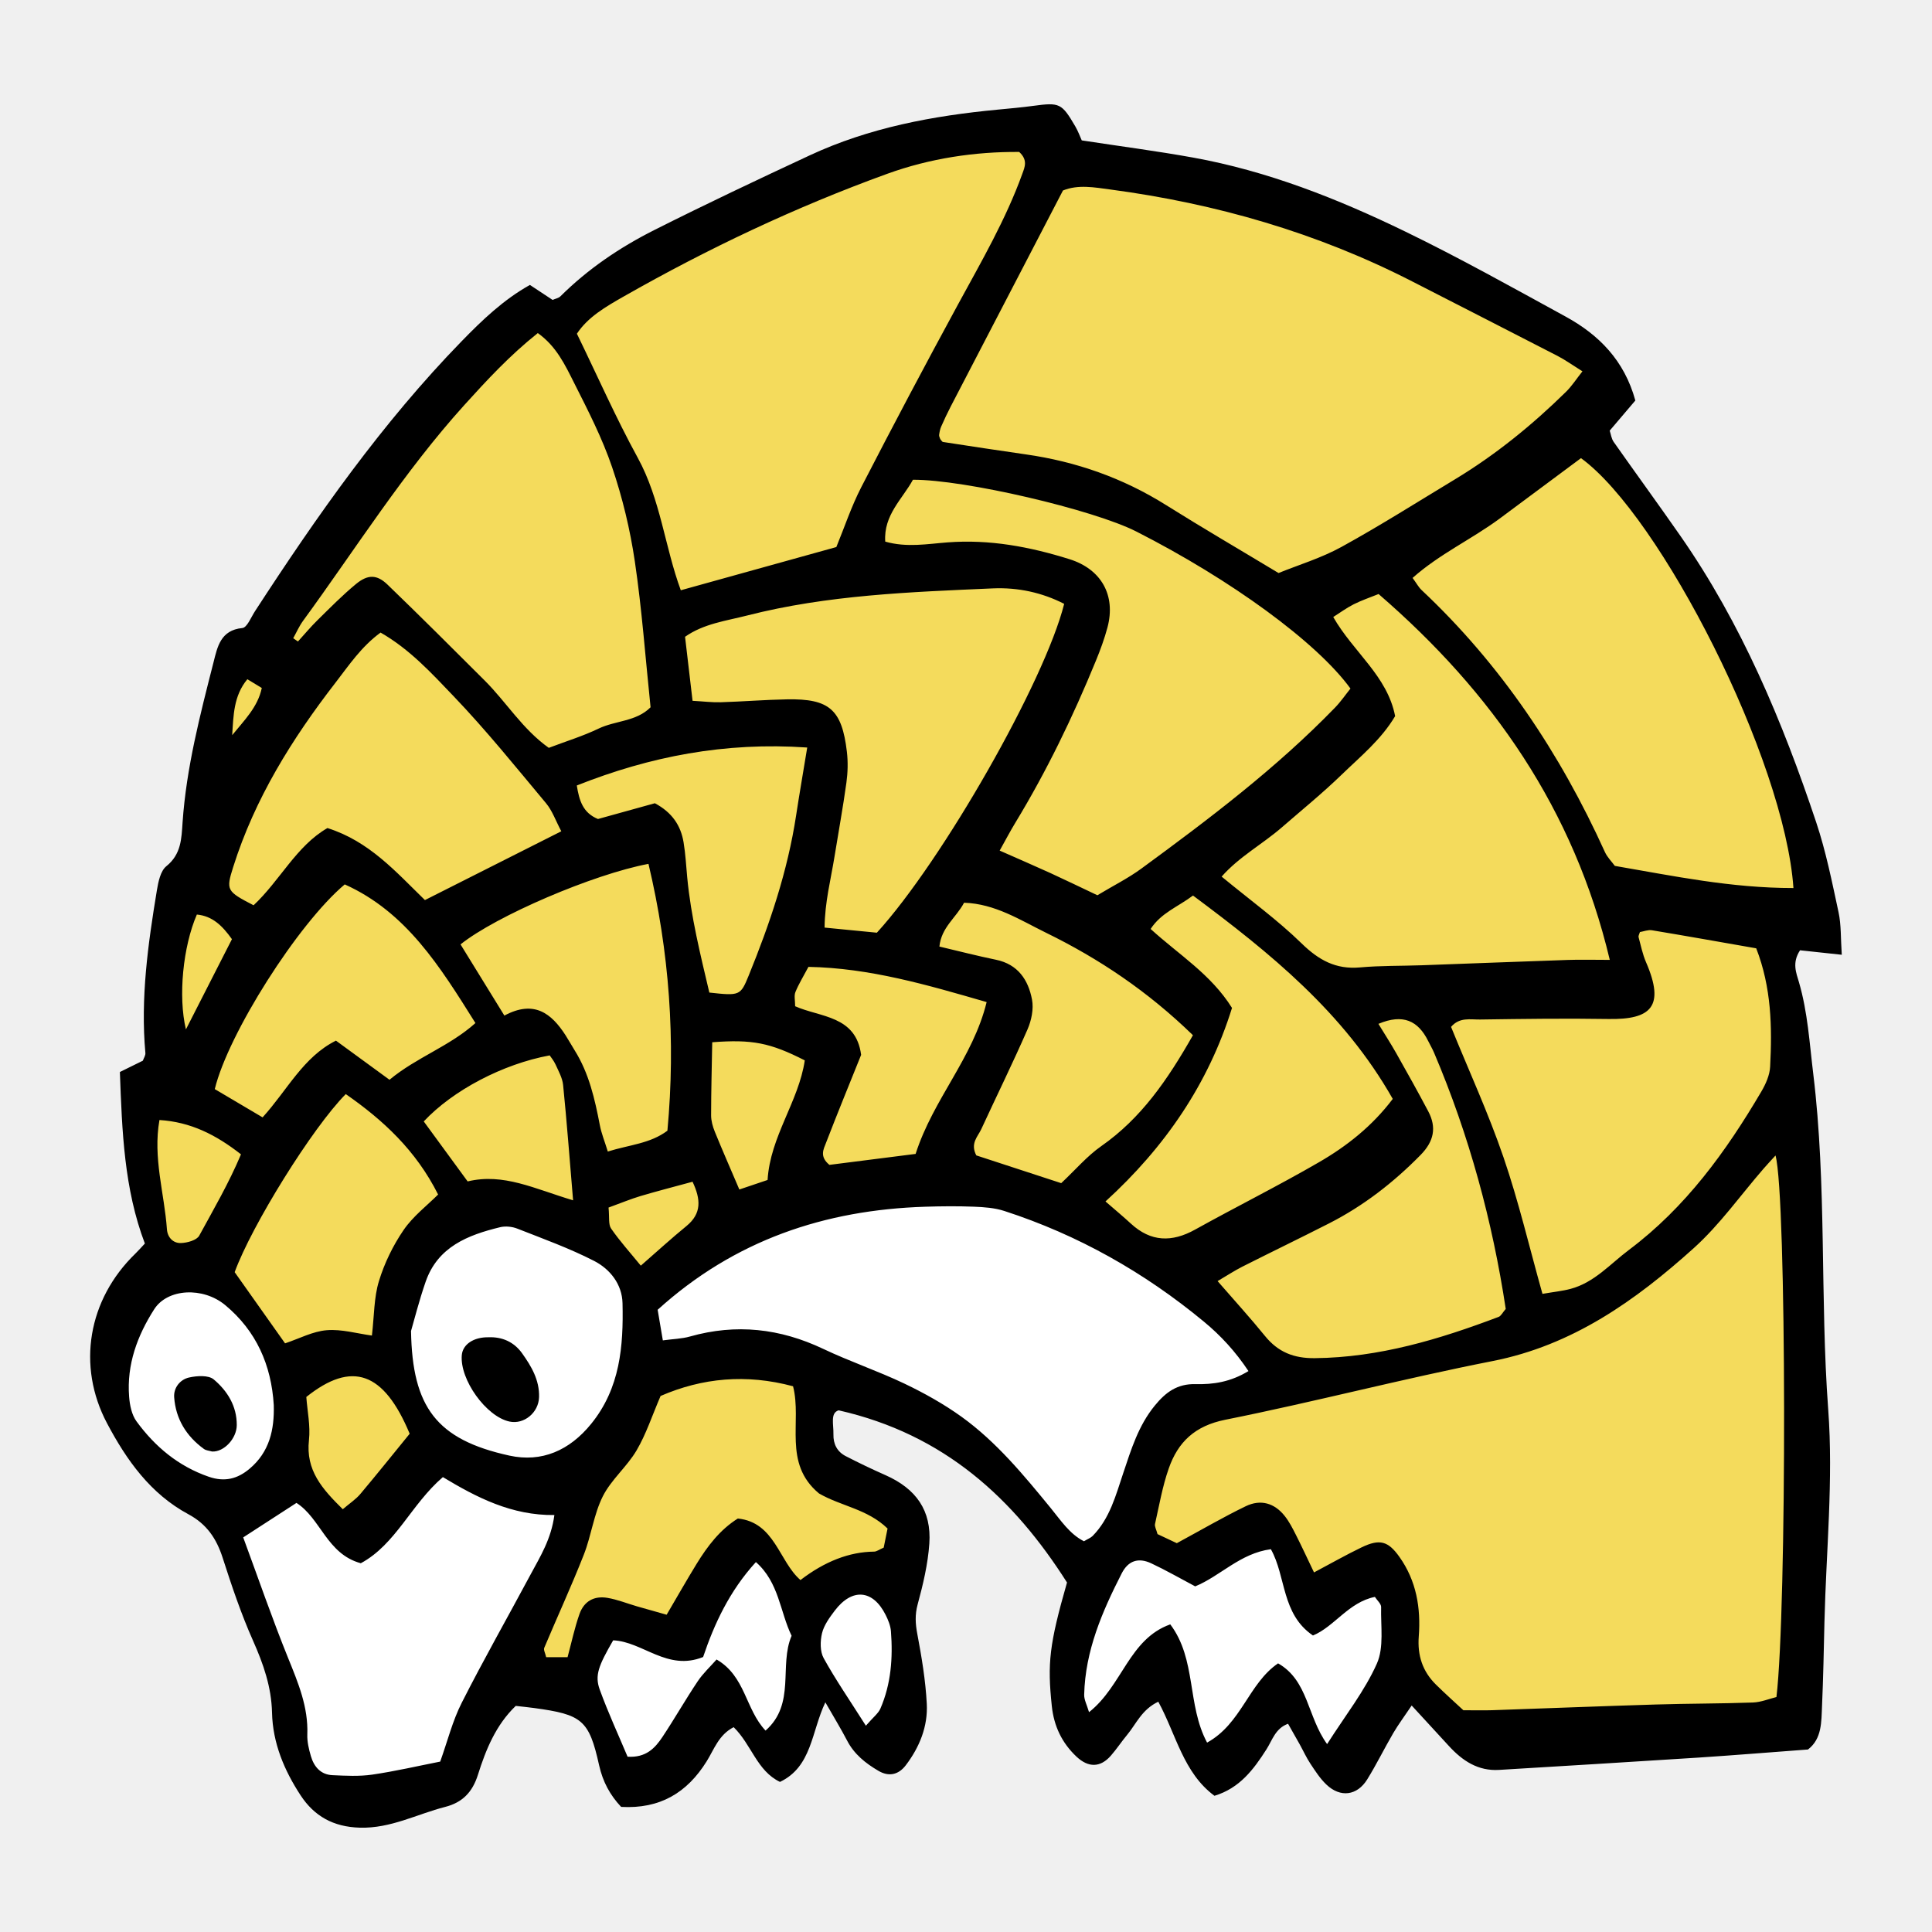
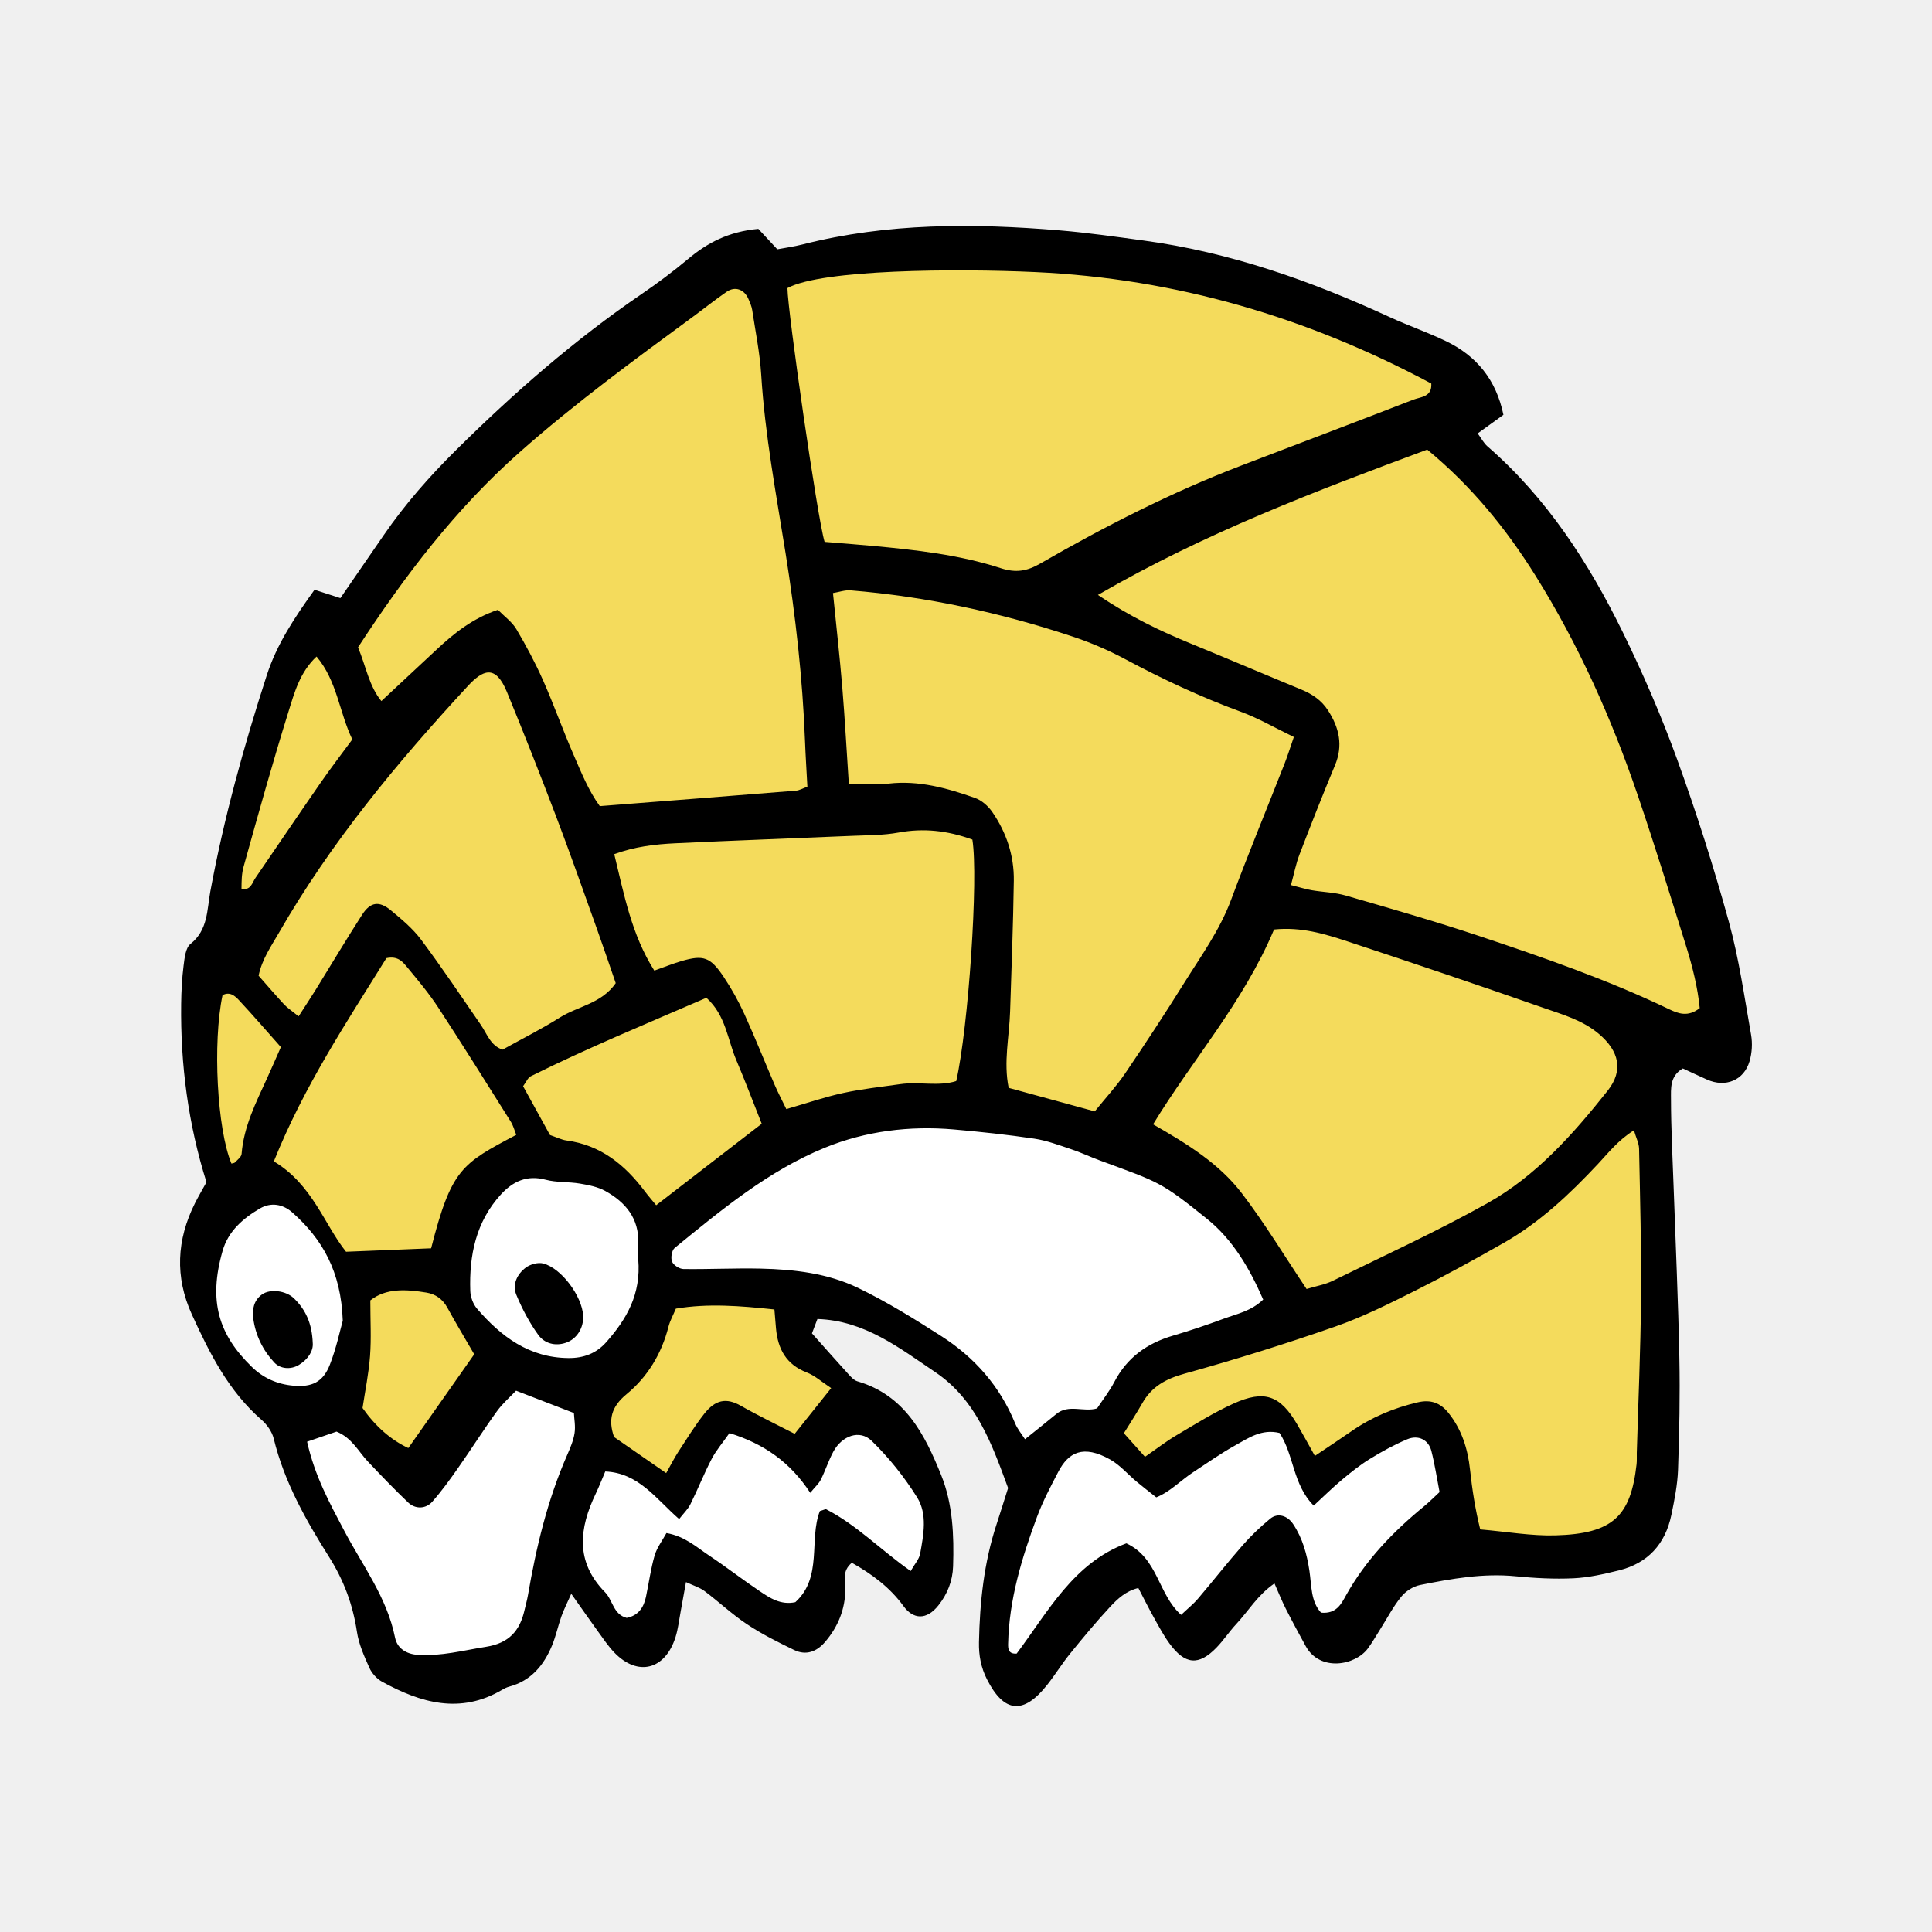
- <svg xmlns="http://www.w3.org/2000/svg" id="Layer_1" data-name="Layer 1" viewBox="0 0 600 600">
-   <polygon points="193.37 554.38 207.5 552.5 225.5 525.5 240.48 545.58 251.35 515.58 270.98 541.64 284.5 530.5 278.5 490.5 261.01 490.5 249.94 500.33 233.88 478.67 212.75 508.24 185.58 501.44 180.7 519.66 163.5 515.35 179.5 472.5 204.23 423.95 240.36 421.78 294.53 445.01 336.69 486.75 331.11 525.39 339.5 542.5 358.67 515.58 376.35 551.5 398.5 524.5 414.09 551.5 437 518 430.5 487.5 409.5 497.5 392.65 471.46 370.48 485.11 349.17 474.97 363.5 438.5 396.71 428.26 370.48 398.23 325.31 372.76 270.5 365.5 228.11 380.92 198.28 401.35 185.58 382.89 150.21 372.76 127.23 390.44 120.62 417.19 116.5 421.5 89.5 423.5 72.87 399.63 48.88 393.06 34.5 421.5 37.5 445.5 65.37 468.7 79.5 463.5 89.22 443.57 90.43 430.39 104.46 425.16 123.84 427.37 134.83 448.05 109.58 478.67 91.94 458.73 70.5 475.5 90.5 530.5 91.04 545.58 107.17 562.83 143.01 551.5 157.5 520.5 182.5 526.5 193.37 554.38" style="fill: #fff; stroke-width: 0px;" />
-   <polygon points="91.07 452.66 87.61 426.65 72.87 399.63 48.88 390.71 43 336 48.88 325.41 54.07 274.64 64.3 242.52 72.87 200.87 81.3 199.09 160.51 97.02 172 99 250.69 54.78 321 39 330.49 50.51 408 65 496 110 497.83 125.29 495 138 524.25 177.95 559 250 564 286 550 288.85 558.89 367.44 558.57 535.94 456.36 541.64 437 518 430.5 487.5 409.5 497.5 395.5 472.5 370.48 485.11 348.5 477.5 363.37 441.63 396.71 428.26 374.5 400.5 319.34 369.4 265.89 369.4 218.5 388.5 198.28 401.35 202.95 426.65 240.36 421.78 254.87 428.46 254.87 456.12 281.47 468.7 278.5 486.5 246.8 499.18 233.88 478.67 212.75 508.24 185.58 501.44 179.13 523.13 157.5 517.5 179.13 468.7 197 427 195 396 161 374 131 389 124 422 134.83 448.05 109.58 478.67 91.07 452.66" style="fill: #f4db5c; stroke-width: 0px;" />
+ <svg xmlns="http://www.w3.org/2000/svg" data-name="Layer 1" viewBox="0 0 600 600">
+   <polygon points="90.54 446.94 112.59 493.51 122.69 519.11 144 522 168 508 174.11 476.81 190.77 507.81 201 510 208.5 483.5 246.66 505.93 255 497 258.68 479.07 286.91 495.77 292 471 275 439 258.68 425.22 246.66 416.14 255.43 404.87 296.09 424.88 318 455 307.76 502.45 313.08 522 349.03 486.73 356 489 368 509 396.23 479.07 412 511 452.32 466.03 447.08 441.55 429.35 444.65 407.5 461.5 396.5 439.5 358.1 457.49 342.77 446.94 355.5 423.5 402.5 407.5 375.43 365.85 317.17 346.68 261.5 346.5 221.17 365.85 204.12 388.73 191.22 364 162.44 359.86 139.5 378.5 143.62 405.45 156.04 424.88 128 459 105 437 111.18 408.05 100.7 381.32 82.35 365.85 60.89 385.84 65.69 412.91 90.54 446.94" style="fill: #fff; stroke-width: 0px;" />
+   <polygon points="155.76 421.76 128 459 105 437 110.02 412.91 109 396 95.36 375.48 82.35 365.85 69 369 60.89 334.98 67.15 293.04 77.33 245.32 100 190 109.41 190 168 125 234 79 238 86 279 77 371 83 458 119 451 134 497 193 524 272 535 323 515 328 515.76 459 505 482 453.5 483.5 447.08 441.55 432.5 442.5 407.5 461.5 396.5 439.5 358.1 457.49 342.5 442.5 355.5 423.5 402.5 407.5 375.43 365.85 326.5 347.5 261.5 346.5 215.9 374.31 203.5 385.5 206.02 398.66 248.65 400.72 246.66 416.14 264.18 431.86 250.5 452.5 228.5 439.5 220.7 444.65 208.5 465.84 185.97 449.72 182.11 425.22 200 412 200 374 172 361 147 370 139 397 155.76 421.76" style="fill: #f4db5c; stroke-width: 0px;" />
  <g>
-     <path d="m164.57,88.49c2.64,1.74,4.84,3.2,7.04,4.65.83-.37,1.86-.54,2.46-1.14,8.54-8.49,18.43-15.17,29.09-20.54,15.95-8.03,32.1-15.67,48.3-23.21,18.51-8.62,38.29-12.3,58.47-14.21,3.65-.35,7.3-.67,10.92-1.16,8.23-1.11,8.86-.87,13.1,6.38.88,1.51,1.48,3.2,2,4.34,11.95,1.83,23.29,3.3,34.54,5.33,23.18,4.18,44.92,12.79,65.96,23,16.88,8.19,33.28,17.37,49.75,26.38,10.35,5.66,18.26,13.62,21.67,26.07-2.52,2.96-5.13,6.03-7.96,9.36.36,1.07.52,2.47,1.22,3.48,6.84,9.73,13.86,19.34,20.66,29.1,19.05,27.31,31.76,57.68,42.24,89.03,3.04,9.09,4.93,18.58,6.95,27.97.84,3.9.65,8.03,1,13.19-5.05-.54-9.2-.99-12.96-1.39-2.55,3.88-1.2,6.97-.33,9.94,2.72,9.3,3.26,18.86,4.43,28.41,4.23,34.66,2.08,69.55,4.65,104.29,1.62,21.81-.64,43.92-1.17,65.89-.21,8.7-.36,17.4-.75,26.09-.22,4.98,0,10.23-4.36,13.58-11.6.86-22.9,1.79-34.21,2.53-20.57,1.33-41.15,2.56-61.73,3.81-6.52.4-11.36-2.83-15.54-7.38-3.66-3.98-7.32-7.96-11.6-12.62-2.31,3.44-4.16,5.91-5.72,8.57-2.77,4.74-5.19,9.7-8.08,14.37-3.14,5.08-8.35,5.74-12.67,1.63-1.96-1.86-3.48-4.22-4.98-6.49-1.26-1.9-2.21-4.01-3.32-6.01-1.11-1.99-2.24-3.97-3.62-6.4-3.95,1.42-4.9,5.12-6.72,7.96-3.99,6.25-8.32,12.05-16.14,14.41-9.67-7.15-11.88-19-17.44-29.22-5.14,2.44-6.85,6.89-9.65,10.26-1.76,2.11-3.27,4.43-5.08,6.5-3.25,3.71-6.96,3.8-10.7.28-4.49-4.24-6.98-9.43-7.64-15.66-1.4-13.33-.8-19.14,4.72-38.4-16.51-26-38.08-46.04-70.92-53.47-2.67.8-1.54,4.37-1.62,7.44-.08,3.02,1.15,5.41,3.81,6.78,4.05,2.09,8.16,4.06,12.33,5.9,9.56,4.23,14.36,11,13.64,21.3-.44,6.34-1.95,12.67-3.62,18.83-.88,3.24-.71,6.02-.11,9.21,1.35,7.16,2.56,14.4,2.94,21.66.37,7.03-2.24,13.48-6.53,19.12-2.28,2.99-5.29,3.6-8.48,1.72-3.99-2.34-7.53-5.14-9.74-9.41-1.87-3.6-4-7.07-6.75-11.87-4.38,9.23-4.15,19.96-14.09,24.72-7.17-3.45-8.81-11.54-14.38-17-4.63,2.35-6.1,6.93-8.38,10.59-6.1,9.8-14.52,14.84-26.57,14.17-3.42-3.64-5.68-7.75-6.84-12.93-3.14-14.12-5.3-15.75-20.2-17.78-1.78-.24-3.58-.42-5.69-.66-6.2,5.95-9.3,13.63-11.75,21.41-1.73,5.48-4.89,8.61-10.16,9.96-8.8,2.25-16.91,6.72-26.51,6.45-8.23-.23-14.16-3.57-18.4-10.05-5.08-7.75-8.65-16.22-8.87-25.66-.18-7.97-2.68-15.12-5.89-22.34-3.71-8.34-6.64-17.06-9.44-25.76-1.92-5.96-4.91-10.44-10.63-13.52-11.76-6.32-19.2-16.77-25.29-28.28-9.41-17.79-5.93-38.4,8.83-52.69.96-.93,1.84-1.95,2.93-3.11-6.46-17.02-7.08-34.82-7.76-53.27,2.44-1.2,4.79-2.36,7.13-3.51.28-.8.86-1.63.79-2.4-1.54-17.03.81-33.8,3.57-50.51.44-2.64,1.12-6.02,2.94-7.49,4.64-3.73,4.7-8.59,5.04-13.62,1.17-16.99,5.45-33.39,9.63-49.79,1.19-4.68,2.16-9.91,8.93-10.56,1.47-.14,2.71-3.36,3.94-5.24,19.25-29.61,39.48-58.47,64.21-83.87,6.36-6.53,12.94-12.85,21.14-17.43Zm386.82,270.37c-1.5,1.65-2.62,2.83-3.69,4.07-7.18,8.27-13.59,17.39-21.67,24.67-18.12,16.31-37.65,30.22-62.59,35.11-27.77,5.45-55.19,12.66-82.94,18.21-9.43,1.89-14.67,6.92-17.54,15.14-1.95,5.56-2.96,11.46-4.26,17.23-.17.77.4,1.7.78,3.14,2.03.95,4.41,2.07,5.99,2.82,7.7-4.17,14.41-8.09,21.39-11.47,4.67-2.26,8.93-.99,12.11,3.01,1.41,1.77,2.46,3.84,3.49,5.88,1.84,3.63,3.54,7.32,5.62,11.66,5.21-2.76,9.93-5.45,14.81-7.8,5.64-2.71,8.24-1.9,11.7,2.96,5.3,7.45,6.69,15.89,6.02,24.73-.45,5.88,1.17,10.83,5.32,14.93,2.9,2.86,5.94,5.57,8.53,7.98,3.49,0,6.23.08,8.96-.01,16.92-.58,33.83-1.26,50.76-1.77,10.06-.31,20.13-.26,30.19-.62,2.55-.09,5.06-1.15,7.32-1.7,3.24-27.05,3.18-155.61-.28-168.15Zm-259.36-222.47c.28.3.52.82.84.87,8.58,1.32,17.15,2.63,25.74,3.86,15.6,2.23,30.11,7.32,43.51,15.73,11.22,7.04,22.67,13.71,34.94,21.11,6.2-2.52,13.25-4.64,19.55-8.11,12-6.6,23.58-13.95,35.31-21.03,12.59-7.61,23.93-16.84,34.4-27.12,1.82-1.78,3.22-3.99,5.12-6.38-3.12-1.95-5.34-3.55-7.74-4.79-14.99-7.74-30.02-15.38-45.03-23.08-29.58-15.18-61.05-24.24-93.91-28.61-4.84-.64-9.94-1.61-14.65.32-11.71,22.54-23.3,44.82-34.87,67.11-1.05,2.03-2.02,4.1-2.94,6.19-.36.82-.53,1.74-.65,2.63-.05.41.24.87.37,1.31Zm-32.3,33.51c2.48-6.03,4.64-12.56,7.74-18.59,9.83-19.08,19.87-38.05,30.13-56.91,7.2-13.23,14.78-26.25,19.91-40.48.75-2.07,1.74-4.22-.99-6.73-13.7-.11-27.7,1.97-41.02,6.8-28.39,10.29-55.64,23.19-81.88,38.13-5.46,3.11-11.06,6.34-14.46,11.52,6.4,13.15,12.11,26.13,18.89,38.51,7.1,12.96,8.42,27.73,13.38,41.16,15.98-4.44,31.28-8.69,48.31-13.42Zm-53.89,246.37c3.19-.44,5.91-.49,8.45-1.21,14.32-4.05,27.98-2.51,41.38,3.85,8.25,3.92,16.96,6.85,25.2,10.78,6.15,2.94,12.2,6.32,17.73,10.29,10.86,7.82,19.33,18.13,27.75,28.41,3.14,3.84,5.86,8.03,10.28,10.26,1.21-.73,2.11-1.05,2.71-1.66,5.34-5.43,7.17-12.59,9.49-19.5,2.47-7.35,4.7-14.75,9.81-20.98,3.41-4.17,6.98-6.8,12.68-6.66,5.4.14,10.81-.64,16.4-4.05-4.06-6.1-8.6-11.02-13.85-15.36-18.51-15.31-39.09-26.94-61.96-34.36-2.99-.97-6.29-1.21-9.46-1.33-5.03-.2-10.08-.15-15.12.01-31.19.99-59.19,10.36-83.09,32,.48,2.81.99,5.84,1.61,9.5Zm351.13-140.48c-2.73-39.91-41.24-115.52-65.98-133.51-8.42,6.26-16.82,12.53-25.24,18.76-8.7,6.43-18.72,11.02-27.06,18.44,1.25,1.7,1.87,2.89,2.79,3.76,24.67,23.16,43.04,50.71,56.95,81.39.72,1.59,2.06,2.89,3.07,4.28,18.23,3.13,36.05,6.89,55.48,6.88Zm-282.06-107.59c6.69,1.92,13.12.71,19.4.24,13.06-.99,25.51,1.36,37.83,5.22,9.86,3.09,14.45,11.19,11.8,21.18-.94,3.52-2.21,6.98-3.6,10.36-7.12,17.38-15.27,34.26-25.03,50.33-1.58,2.6-2.99,5.3-4.85,8.63,5.77,2.55,10.78,4.71,15.74,6.97,4.93,2.26,9.8,4.63,14.6,6.9,5.06-3.04,9.59-5.3,13.63-8.26,21.07-15.43,41.9-31.18,60.15-49.99,1.82-1.87,3.3-4.06,4.82-5.94-10.43-14.37-37.08-33.8-66.48-48.76-13.4-6.82-53.48-16.18-69.4-16.09-3.23,5.96-9.16,10.94-8.6,19.2Zm225.02,129.89c-11.15-46.86-36.51-83.12-71.8-113.61-2.77,1.12-5.34,1.98-7.73,3.19-2.23,1.13-4.27,2.63-6.35,3.95,6.29,10.98,16.79,18.26,19.22,30.78-4.33,7.31-10.79,12.55-16.67,18.24-5.91,5.72-12.32,10.93-18.54,16.33-6.03,5.23-13.26,9.11-18.67,15.27,8.84,7.29,17.37,13.46,24.82,20.73,5.32,5.19,10.63,8.15,18.15,7.47,6.37-.58,12.8-.44,19.21-.67,15.08-.54,30.15-1.14,45.23-1.65,4.06-.14,8.14-.02,13.14-.02ZM91.07,198.21c.49.34.97.67,1.46,1.01,2.02-2.22,3.94-4.53,6.07-6.62,3.9-3.83,7.75-7.76,11.96-11.23,3.68-3.03,6.49-2.98,9.77.17,10.19,9.83,20.21,19.83,30.22,29.83,6.71,6.7,11.72,15.08,19.88,20.88,5.36-2.04,10.61-3.64,15.49-5.99,5.22-2.5,11.71-2.15,16.12-6.61-1.61-15.44-2.69-30.46-4.89-45.32-1.46-9.88-3.83-19.74-7.04-29.2-3.07-9.04-7.49-17.65-11.81-26.21-2.78-5.52-5.48-11.35-11.28-15.48-8.75,6.97-15.83,14.63-22.86,22.4-18.78,20.78-33.62,44.48-50.06,66.99-1.2,1.65-2.03,3.57-3.04,5.37Zm387.95,203.61c3.53-.61,6.19-.87,8.74-1.55,7.39-1.97,12.3-7.73,18.12-12.1,17.59-13.18,30.17-30.55,41.15-49.23,1.35-2.31,2.57-5.05,2.7-7.65.65-12.35.4-24.65-4.32-36.78-10.88-1.9-21.62-3.82-32.39-5.61-1.22-.2-2.58.37-3.73.56-.21.73-.52,1.2-.42,1.56.71,2.62,1.25,5.33,2.32,7.8,6,13.84,1.49,17.86-11.69,17.64-13.29-.22-26.59-.03-39.88.16-2.98.04-6.37-.79-8.98,2.29,5.49,13.5,11.58,26.76,16.28,40.48,4.71,13.73,8.03,27.94,12.1,42.42Zm-206.69-112.17c20.35-22.33,52.12-78.04,58.16-102.12-6.88-3.52-14.35-5.14-22.18-4.8-25.62,1.13-51.31,2.03-76.32,8.43-6.47,1.66-13.42,2.5-19.24,6.6.8,6.78,1.53,13.03,2.33,19.88,3.42.19,6.09.53,8.74.45,6.87-.21,13.73-.78,20.61-.9,13.15-.24,17.03,3.16,18.58,16.29.37,3.15.28,6.44-.15,9.58-1.06,7.7-2.47,15.36-3.71,23.04-1.14,7.06-2.99,14.04-3.07,21.97,6.06.59,11.44,1.12,16.25,1.59Zm-196.8,187.8c4.71,12.76,9,25.25,13.95,37.47,3.12,7.7,6.28,15.2,5.96,23.73-.08,2.24.47,4.56,1.11,6.74.96,3.3,3.06,5.75,6.72,5.91,4.1.18,8.27.41,12.3-.17,7.13-1.04,14.18-2.68,21.14-4.05,2.27-6.34,3.82-12.62,6.67-18.24,6.82-13.46,14.29-26.59,21.41-39.89,2.96-5.52,6.37-10.9,7.38-18.44-13.25.16-24.11-5.44-34.63-11.78-9.87,8.47-14.6,20.89-25.49,26.75-10.55-2.88-12.41-13.89-19.98-18.74-5.08,3.29-9.99,6.47-16.53,10.71Zm56.43-197.92c14.97-7.55,28.38-14.32,42.36-21.37-1.75-3.28-2.79-6.38-4.75-8.72-9.39-11.24-18.6-22.68-28.72-33.25-6.82-7.13-13.65-14.6-22.66-19.74-5.98,4.37-9.81,10.14-13.96,15.51-13.52,17.46-25.11,36.05-31.81,57.3-2.28,7.22-2.05,7.54,6.33,11.88,8.18-7.64,13.29-18.43,22.94-23.98,13.01,4.11,21.25,13.6,30.27,22.36Zm300.58,61.76c-15.26-26.92-38.11-45.35-62.04-63.17-4.75,3.55-9.92,5.39-13.16,10.38,8.76,8,18.7,14.02,25.27,24.52-7.34,23.6-20.82,43.26-39.29,60.1,3.11,2.71,5.55,4.73,7.88,6.88,6.21,5.72,12.74,5.87,19.97,1.85,12.77-7.09,25.86-13.61,38.49-20.93,8.65-5.01,16.52-11.22,22.87-19.64Zm-54.43,56.54c5.26,6.06,10.17,11.43,14.75,17.08,4.06,5,8.94,6.95,15.45,6.88,20-.2,38.68-5.85,57.11-12.82.74-.28,1.19-1.3,2.2-2.47-4.11-27.17-11.33-53.87-22.25-79.55-.53-1.26-1.24-2.44-1.84-3.66-3.12-6.29-7.8-8.54-15.45-5.32,1.96,3.22,3.87,6.16,5.59,9.21,3.36,5.95,6.69,11.91,9.88,17.94,2.67,5.05,1.76,9.35-2.38,13.57-8.41,8.56-17.73,15.8-28.41,21.24-8.95,4.56-18,8.93-26.97,13.46-2.37,1.2-4.6,2.67-7.66,4.47Zm-123.78,65.96c-11.29-9.41-5.2-22.25-8.04-33.27-14.56-3.91-28.2-2.6-41.14,3.01-2.63,6.11-4.48,11.84-7.46,16.91-2.98,5.07-7.88,9.07-10.49,14.27-2.81,5.61-3.57,12.21-5.89,18.11-3.83,9.75-8.23,19.27-12.29,28.93-.27.63.31,1.62.6,2.91h6.64c1.27-4.72,2.2-9.16,3.7-13.4,1.4-3.97,4.51-5.73,8.68-5.03,3.12.52,6.13,1.75,9.2,2.64,2.96.86,5.94,1.68,9.19,2.6,3.32-5.65,6.23-10.78,9.31-15.8,3.37-5.48,7.21-10.57,12.8-14.08,11.51,1.19,12.74,13.28,19.45,19.11q11.34-8.71,22.86-8.83c.79,0,1.58-.63,2.99-1.24.36-1.77.8-3.92,1.2-5.93-6.29-6.1-14.42-6.91-21.32-10.91Zm-97.7-148.39c9.23-4.95,14.62-.7,19,6.1.99,1.54,1.87,3.15,2.84,4.7,4.46,7.13,6.26,15.13,7.82,23.25.48,2.53,1.48,4.95,2.47,8.17,6.72-2.11,13.12-2.43,18.51-6.47,2.61-28.13.59-55.63-5.88-82.87-17.11,3.21-47.3,16.15-58.37,25.01,4.21,6.84,8.47,13.75,13.62,22.11Zm-28.98,97.99c.4,23.59,7.89,33.7,30.55,38.66,10.05,2.2,18.68-1.59,25.4-9.87,9.01-11.1,10.03-24.13,9.73-37.45-.13-5.9-3.87-10.59-8.8-13.13-7.65-3.93-15.82-6.87-23.85-10.03-1.61-.64-3.7-.85-5.37-.45-10.01,2.43-19.35,6.08-23.12,16.93-2.07,5.96-3.6,12.11-4.55,15.34Zm242.83-91.89c-14.04-13.65-29.18-23.78-45.63-31.83-8-3.92-15.81-9.01-25.45-9.32-2.48,4.68-7.05,7.61-7.66,13.61,6.14,1.45,11.83,2.92,17.58,4.1,6.82,1.41,10.03,6.27,11.18,12.36.56,2.92-.18,6.48-1.4,9.28-4.56,10.43-9.6,20.66-14.37,31-1.07,2.31-3.48,4.37-1.53,8.12,8.49,2.78,17.5,5.72,26.37,8.62,4.44-4.16,8.03-8.42,12.44-11.5,12.34-8.62,20.52-20.45,28.47-34.45Zm-263.41-46.85c-14.53,12.21-36.21,46.4-40.37,63.58,4.75,2.81,9.67,5.72,14.85,8.78,7.72-8.5,12.59-18.73,22.78-23.83,5.53,4.04,10.96,8.01,16.63,12.15,8.46-7.02,18.55-10.32,26.69-17.61-11-17.55-21.47-34.46-40.58-43.06Zm305.07,267c5.7-8.96,11.67-16.49,15.46-25,2.25-5.06,1.17-11.65,1.32-17.55.03-1.02-1.24-2.08-1.94-3.17-8.22,1.68-12.53,9.21-19.23,11.99-9.83-6.7-8.31-18.33-13.07-26.8-9.56,1.28-15.67,8.33-23.5,11.54-4.76-2.52-9.11-5.03-13.64-7.15-4-1.88-7.16-.85-9.19,3.13-6.06,11.87-11.32,24.03-11.65,37.66-.04,1.56.84,3.15,1.51,5.43,10.36-8.18,12.41-22.71,25.23-27.27,8.2,10.9,5.13,24.95,11.43,36.72,10.69-5.87,12.88-18.36,22.05-24.61,9.41,5.35,9.03,16.55,15.23,25.08ZM72.87,395.07c5.56,7.85,10.53,14.87,15.66,22.12,4.41-1.47,8.6-3.73,12.93-4.08,4.65-.38,9.44,1.04,14.04,1.66.73-6.21.62-11.81,2.18-16.9,1.7-5.58,4.37-11.07,7.67-15.89,2.95-4.3,7.32-7.62,10.71-11.01-6.9-13.75-17.11-23.14-28.68-31.19-10.32,10.39-29.25,40.84-34.5,55.3Zm130.48-145.63c5.41,2.89,8.08,6.95,8.94,12.15.6,3.59.79,7.24,1.13,10.87,1.15,12.24,4.12,24.09,6.87,35.79,9.44,1.04,9.67.98,12.22-5.27,6.55-16.07,12.09-32.44,14.72-49.68,1.02-6.7,2.19-13.38,3.46-21.15-25.58-1.77-48.88,2.78-71.56,11.79.75,4.65,1.87,8.49,6.58,10.41,5.88-1.63,11.95-3.31,17.64-4.89Zm81,108.92c5.5-17.12,17.79-29.73,22.06-47.15-18.6-5.39-36.33-10.58-55.34-10.94-1.62,3.06-3.05,5.36-4.05,7.83-.46,1.14-.08,2.61-.08,4.4,7.83,3.48,18.89,2.85,20.49,15.1-3.54,8.82-7.33,18.05-10.92,27.36-.74,1.92-2.08,4.21,1.07,6.8,8.29-1.05,17.24-2.19,26.75-3.4Zm-199.33,77.98c-.75-12.39-5.42-23.01-15.08-31.03-6.92-5.74-17.92-5.16-22.05,1.29-5.24,8.19-8.57,17.19-7.79,27.16.2,2.62.8,5.61,2.29,7.65,5.75,7.87,12.99,13.94,22.45,17.21,4.94,1.7,8.92.67,12.68-2.5,6.17-5.19,7.72-12.13,7.5-19.78Zm105.41,73.07c-4.58,7.94-5.77,10.9-4.17,15.33,2.61,7.19,5.84,14.15,8.64,20.82,5.72.36,8.52-2.67,10.82-6.12,3.78-5.68,7.16-11.63,10.96-17.3,1.66-2.48,3.92-4.56,5.86-6.77,9,5.2,8.93,15.47,15.21,22.08,9.45-8.33,4.1-20.21,8.09-29.44-3.62-7.44-3.89-16.57-11.09-22.89-8.25,9.03-12.95,19.27-16.39,29.48-11.12,4.49-18.76-4.8-27.93-5.18Zm-12.45-136.64c-1.12-13.35-1.97-24.6-3.1-35.82-.22-2.17-1.41-4.28-2.34-6.34-.55-1.22-1.45-2.27-1.83-2.85-14.55,2.68-30.05,10.83-39.11,20.51,4.42,6.04,8.93,12.2,13.63,18.63,11.15-2.68,20.73,2.28,32.75,5.87Zm43.21-49.1c-.13,7.49-.34,15.1-.35,22.7,0,1.7.5,3.49,1.15,5.09,2.36,5.8,4.88,11.53,7.62,17.95,2.71-.92,5.54-1.87,8.77-2.96.82-13.54,9.66-24.34,11.55-37.14-10.75-5.48-16.32-6.57-28.74-5.63Zm-114.73,145.03c2.17-1.85,4.05-3.07,5.43-4.71,5.27-6.26,10.38-12.65,15.34-18.73-8.03-19.28-17.95-22.73-32.1-11.42.31,4.35,1.31,8.95.82,13.39-1.05,9.4,4.1,15.16,10.51,21.48Zm-56.94-120.87c-2.08,11.77,1.53,22.76,2.32,33.92.18,2.58,1.96,4.37,4.36,4.29,1.97-.07,4.89-.87,5.67-2.29,4.48-8.21,9.22-16.34,12.97-25.26-7.85-6.14-15.66-10.05-25.33-10.66Zm219.38,188.11c2.33-2.69,3.85-3.81,4.51-5.31,3.33-7.67,3.91-15.79,3.28-24.01-.13-1.74-.86-3.53-1.66-5.12-3.94-7.84-10.39-8.4-15.78-1.31-1.62,2.14-3.35,4.5-3.96,7.01-.59,2.44-.65,5.67.51,7.76,3.68,6.67,8.03,12.97,13.11,20.98Zm-79.91-160.91c.31,3.03-.1,5.23.8,6.52,2.73,3.94,5.97,7.53,9.22,11.51,5.21-4.55,9.58-8.55,14.16-12.29,4.8-3.93,4.47-8.32,1.91-13.77-5.62,1.53-10.92,2.89-16.15,4.44-3.01.9-5.93,2.12-9.94,3.58Zm-127.86-91c-4.29,9.91-5.85,25.36-3.39,35.66,5-9.8,9.65-18.93,14.29-28.02-2.97-4.17-6.04-7.19-10.89-7.65Zm15.69-73.09c-4.31,5.18-4.31,11.3-4.71,17.37,3.68-4.56,7.95-8.68,9.19-14.65-1.79-1.09-2.92-1.77-4.48-2.72Z" style="stroke-width: 0px;" />
-     <path d="m151.76,415.3c4.15-.16,7.83,1.41,10.37,4.96,2.9,4.06,5.44,8.35,5.28,13.64-.14,4.8-4.65,8.54-9.17,7.58-7.25-1.53-15.52-13.06-14.82-20.67.3-3.3,3.66-5.59,8.34-5.51Z" style="stroke-width: 0px;" />
-     <path d="m65.89,450.79c-.87-.26-1.88-.31-2.57-.81-5.45-3.96-8.75-9.32-9.23-16.04-.21-2.95,1.82-5.51,4.61-6.14,2.46-.55,6.05-.78,7.67.59,4.22,3.54,7.2,8.27,7.16,14.21-.03,4.16-3.99,8.37-7.64,8.18Z" style="stroke-width: 0px;" />
+     <path d="m235.49,71.06c1.81,1.95,3.68,3.96,5.91,6.36,2.48-.47,5.21-.83,7.86-1.51,26.31-6.71,53-6.59,79.77-4.37,8.74.73,17.45,1.98,26.15,3.16,26.76,3.62,51.9,12.49,76.3,23.73,5.79,2.67,11.86,4.76,17.6,7.53,9.51,4.58,15.57,12,17.82,22.87-2.66,1.92-5.11,3.69-7.99,5.77,1.19,1.62,1.91,3.05,3.03,4.02,18.44,16.03,31.44,36.1,42.04,57.74,6.31,12.88,12.03,26.13,16.92,39.61,5.98,16.5,11.31,33.27,15.98,50.19,3.17,11.49,4.85,23.41,6.93,35.19.47,2.65.29,5.64-.47,8.22-1.74,5.95-7.48,8.26-13.21,5.7-2.53-1.13-5.04-2.31-7.51-3.45-4.1,2.35-3.68,6.31-3.68,9.65.01,9.18.51,18.36.83,27.54.61,17.55,1.42,35.09,1.77,52.65.23,11.57,0,23.16-.41,34.73-.17,4.73-1.11,9.46-2.08,14.11-1.88,9.02-7.3,14.99-16.33,17.21-4.62,1.14-9.34,2.22-14.06,2.44-5.96.28-12-.04-17.95-.63-10.11-1-19.93.76-29.71,2.72-2.13.43-4.44,1.92-5.82,3.62-2.5,3.07-4.36,6.67-6.49,10.04-1.28,2.02-2.46,4.12-3.88,6.04-3.94,5.34-14.92,7.3-19.32-.74-2.11-3.84-4.2-7.7-6.18-11.61-1.21-2.38-2.19-4.87-3.51-7.84-5.28,3.64-8.1,8.58-11.86,12.61-2.18,2.33-3.94,5.05-6.16,7.33-5.52,5.7-9.78,5.32-14.63-1.35-1.87-2.57-3.37-5.42-4.92-8.2-1.54-2.76-2.94-5.59-4.71-8.97-3.84.91-6.44,3.35-8.75,5.83-4.34,4.67-8.42,9.59-12.44,14.55-2.51,3.09-4.61,6.52-7.08,9.65-7.39,9.39-13.44,8.79-18.74-1.67-1.86-3.67-2.57-7.43-2.48-11.54.25-12.44,1.54-24.69,5.45-36.58,1.24-3.78,2.41-7.58,3.59-11.29-5.04-13.74-9.96-27.45-22.59-35.97-11.12-7.49-21.96-16.05-36.62-16.52-.68,1.78-1.23,3.22-1.7,4.46,3.95,4.43,7.62,8.6,11.37,12.72.78.86,1.7,1.86,2.74,2.17,14.76,4.31,20.92,16.48,26.03,29.15,3.61,8.96,4,18.68,3.69,28.31-.15,4.52-1.74,8.57-4.56,12.13-3.71,4.68-7.84,4.34-10.83.23-4.25-5.86-9.9-10.01-16.06-13.47-3.12,2.63-2,5.53-2.01,8.14-.03,6.28-2.24,11.69-6.27,16.42-2.61,3.06-5.91,4.33-9.62,2.54-5-2.42-10.02-4.93-14.64-8-4.64-3.08-8.74-6.97-13.21-10.32-1.48-1.11-3.37-1.66-5.75-2.78-.64,3.54-1.11,6.23-1.61,8.91-.52,2.74-.81,5.56-1.65,8.21-3.21,10.15-11.72,12.3-18.97,4.79-1.92-1.99-3.48-4.35-5.12-6.6-2.55-3.51-5.02-7.08-8.28-11.68-1.34,3.03-2.33,4.95-3.05,6.98-1.06,3-1.71,6.15-2.92,9.08-2.55,6.14-6.51,10.96-13.3,12.78-.76.2-1.5.57-2.19.98-13,7.67-25.28,4.07-37.28-2.5-1.64-.9-3.19-2.61-3.95-4.32-1.62-3.6-3.3-7.35-3.87-11.2-1.27-8.43-4.07-15.99-8.67-23.27-7.24-11.46-13.91-23.31-17.18-36.73-.52-2.13-2.08-4.34-3.77-5.81-10.26-8.93-16.15-20.69-21.64-32.72-5.32-11.65-4.74-23.22.97-34.59,1.07-2.12,2.28-4.17,3.56-6.5-5.66-17.99-8.1-36.49-7.86-55.35.05-3.99.26-7.99.76-11.94.3-2.34.6-5.48,2.14-6.7,5.47-4.34,5.11-10.64,6.16-16.31,4.22-22.82,10.39-45.09,17.53-67.14,3.12-9.64,8.6-17.88,14.83-26.55,2.57.83,5.07,1.64,8.03,2.6,4.43-6.43,8.95-12.98,13.45-19.54,6.58-9.58,14.21-18.25,22.47-26.43,17.92-17.75,36.84-34.28,57.71-48.52,4.94-3.37,9.76-6.99,14.35-10.83,5.97-5,12.51-8.49,21.77-9.35Zm-160.29,204.97c2.71.5,3.11-1.88,4.14-3.39,6.76-9.85,13.44-19.76,20.25-29.58,3.15-4.55,6.53-8.94,9.82-13.42-4.11-8.61-4.71-18.16-11.1-25.74-5.18,4.85-6.86,11.15-8.71,17.08-4.98,15.97-9.47,32.1-13.96,48.22-.61,2.2-.62,4.44-.64,6.81m265.94-91.26c10.17,6.86,19.44,11.25,28.98,15.16,11.43,4.68,22.79,9.53,34.2,14.23,3.42,1.41,6.29,3.33,8.33,6.51,3.45,5.36,4.73,10.82,2.15,17-3.84,9.2-7.48,18.47-11.05,27.78-1.09,2.85-1.66,5.9-2.63,9.44,2.71.68,4.53,1.26,6.4,1.59,3.53.61,7.2.67,10.61,1.66,13.78,3.99,27.58,7.94,41.18,12.48,20.05,6.7,40.04,13.6,59.16,22.78,2.86,1.37,5.9,2.6,9.59-.3-.61-6.38-2.24-12.88-4.23-19.26-4.88-15.62-9.72-31.25-14.98-46.74-8.12-23.88-18.37-46.82-31.76-68.26-9.13-14.62-19.89-27.85-33.65-39.19-34.54,12.85-68.83,25.74-102.31,45.15Zm-84.86-16.47c5.28.44,10.02.8,14.76,1.24,13.51,1.25,27.02,2.73,39.95,6.93,4.73,1.54,8.17.93,12.28-1.44,20.05-11.54,40.62-22.06,62.26-30.36,17.85-6.85,35.75-13.58,53.57-20.52,2.28-.89,5.89-.79,5.6-5.02-38.45-20.58-79.31-32.62-123.07-34.62-24.56-1.12-66.14-.85-76.88,4.97.05,7.17,9.35,71.74,11.53,78.8Zm-5.34,76.04c-.25-4.84-.56-9.54-.74-14.24-.75-19.51-2.94-38.87-6.01-58.15-2.94-18.46-6.43-36.85-7.59-55.58-.42-6.73-1.79-13.4-2.8-20.09-.18-1.16-.69-2.28-1.15-3.37-1.29-3.03-4.14-4.09-6.77-2.28-3.61,2.48-7.03,5.23-10.57,7.83-18.32,13.44-36.62,26.87-53.68,41.96-19.92,17.62-35.74,38.41-50.24,60.63,2.44,5.85,3.46,12.12,7.25,16.69,6.01-5.6,11.53-10.73,17.04-15.89,5.52-5.17,11.35-9.83,19.15-12.45,2.05,2.09,4.39,3.75,5.73,6.01,3.04,5.12,5.86,10.42,8.28,15.86,3.39,7.64,6.17,15.55,9.52,23.22,2.35,5.39,4.53,10.94,8.11,15.88,20.51-1.6,40.71-3.17,60.91-4.8,1.1-.09,2.16-.73,3.57-1.24Zm89.25,100.83c3.46-4.29,6.72-7.8,9.38-11.72,6.26-9.23,12.39-18.55,18.29-28.01,5.26-8.43,11.13-16.48,14.66-25.96,5.29-14.18,11.07-28.18,16.6-42.27.98-2.5,1.78-5.08,2.9-8.31-5.83-2.81-10.99-5.83-16.52-7.86-12.38-4.55-24.25-10.1-35.87-16.32-5.25-2.81-10.82-5.19-16.47-7.06-22.36-7.43-45.28-12.37-68.8-14.3-1.76-.14-3.59.53-5.47.84,1.02,10.23,2.1,19.72,2.89,29.24.81,9.83,1.34,19.68,2.03,30.01,4.54,0,8.47.37,12.31-.07,9.43-1.1,18.22,1.41,26.88,4.45,2.05.72,4.08,2.51,5.34,4.33,4.41,6.38,6.82,13.59,6.71,21.35-.19,13.54-.72,27.07-1.15,40.6-.25,7.85-2.1,15.71-.45,23.75,8.78,2.4,17.18,4.7,26.73,7.31Zm55.68-56.49c-9.56,22.7-25.34,40.41-37.57,60.51,10.55,6.03,20.51,12.17,27.59,21.45,7.18,9.41,13.33,19.61,20.08,29.69,2.95-.9,5.76-1.37,8.2-2.57,16.07-7.89,32.39-15.35,47.99-24.09,15.13-8.48,26.62-21.45,37.29-34.9,5.04-6.35,3.53-12.36-2.65-17.62-5.04-4.29-11.2-6.01-17.15-8.09-20.28-7.09-40.64-13.97-61.04-20.7-7.11-2.34-14.36-4.54-22.74-3.68Zm-3.38,114.92c-4.17-9.56-9.36-18.56-17.48-25.08-14.38-11.56-14.62-11.24-33.24-18.11-2.99-1.1-5.89-2.49-8.91-3.49-3.77-1.26-7.56-2.7-11.46-3.28-8.29-1.23-16.64-2.13-24.99-2.86-13.75-1.2-27.4.51-40.01,5.66-17.52,7.15-32.11,19.27-46.67,31.14-.9.73-1.29,3.07-.83,4.23.44,1.1,2.3,2.3,3.55,2.32,7.99.11,15.98-.31,23.96-.13,10.43.23,20.9,1.45,30.33,6.02,8.95,4.33,17.48,9.62,25.87,15,10.3,6.62,18.14,15.53,22.84,27.03.71,1.75,2,3.26,3.07,4.94,3.54-2.85,6.67-5.29,9.72-7.83,3.82-3.17,8.56-.49,12.67-1.75,1.88-2.85,3.88-5.37,5.34-8.18,3.94-7.58,10.15-12.04,18.21-14.4,5.35-1.57,10.65-3.37,15.89-5.31,4.02-1.48,8.4-2.31,12.15-5.91Zm-36.7,48.85c3.86-2.67,6.68-4.87,9.72-6.66,5.83-3.44,11.6-7.08,17.75-9.86,9.67-4.38,14.55-2.55,19.82,6.49,1.75,3,3.41,6.06,5.47,9.75,4.16-2.8,7.76-5.16,11.29-7.62,6.3-4.39,13.22-7.28,20.69-9.03,3.99-.93,6.99.16,9.49,3.28,4.13,5.16,6.01,11.13,6.71,17.61.67,6.24,1.64,12.43,3.17,18.58,8.31.71,15.85,2.06,23.34,1.85,17.94-.5,23.39-5.99,25.21-22.07.13-1.18.04-2.39.07-3.58.46-15.93,1.18-31.85,1.31-47.78.13-15.55-.29-31.1-.6-46.64-.03-1.69-.92-3.36-1.6-5.72-4.99,3.14-7.88,6.95-11.13,10.41-8.75,9.34-18.03,18.13-29.23,24.51-9.01,5.13-18.1,10.14-27.36,14.78-8.19,4.1-16.45,8.26-25.07,11.26-15.41,5.38-31.03,10.25-46.76,14.61-5.81,1.61-10.21,4-13.15,9.21-1.75,3.09-3.71,6.07-5.7,9.29,2.1,2.35,3.92,4.38,6.56,7.33Zm-53.62-191.69c-7.86-2.86-15.21-3.59-22.92-2.18-4.68.86-9.54.81-14.33,1.02-18.34.79-36.69,1.43-55.03,2.31-6.3.3-12.6,1.05-18.93,3.38,3.07,12.63,5.39,25.03,12.44,36.16,3.28-1.16,5.84-2.2,8.48-2.97,6.77-1.97,8.93-1.26,13.05,4.9,2.43,3.64,4.59,7.5,6.41,11.48,3.31,7.25,6.25,14.68,9.41,22.01,1.07,2.49,2.35,4.89,3.65,7.59,6.28-1.81,11.91-3.76,17.69-5.01,5.84-1.27,11.81-1.9,17.74-2.75,5.81-.83,11.85.79,17.34-.95,3.79-16.69,6.93-63.1,5.01-74.99Zm-209.23,54.89c2.26-3.52,3.79-5.82,5.24-8.16,4.82-7.79,9.52-15.67,14.47-23.38,2.56-3.98,5.27-4.41,8.93-1.38,3.36,2.78,6.82,5.66,9.4,9.12,6.43,8.61,12.42,17.54,18.52,26.4,1.98,2.88,3.04,6.52,6.78,7.74,6.01-3.34,12.09-6.38,17.8-9.98,5.58-3.51,12.9-4.27,17.34-10.67-1.95-5.63-3.84-11.27-5.85-16.87-4.16-11.6-8.23-23.24-12.61-34.76-4.95-13.01-10.05-25.97-15.35-38.84-3.58-8.69-7.53-6.77-12.2-1.71-21.95,23.76-42.53,48.56-58.7,76.74-2.36,4.1-5.13,8-6.2,13.13,2.64,2.99,5.2,5.99,7.88,8.88,1.02,1.1,2.32,1.94,4.55,3.75Zm274.09,185.86c1.91-1.82,3.76-3.29,5.26-5.06,4.65-5.46,9.07-11.12,13.8-16.51,2.61-2.98,5.52-5.75,8.58-8.27,2.33-1.92,5.36-.99,7.13,1.67,2.94,4.41,4.28,9.32,5.06,14.54.68,4.52.39,9.5,3.6,12.96,4.8.46,6.3-2.75,7.77-5.39,6.13-10.99,14.66-19.8,24.29-27.69,1.52-1.25,2.9-2.65,4.75-4.36-.83-4.27-1.47-8.57-2.54-12.76-.88-3.48-4.04-5.1-7.52-3.63-4.01,1.69-7.87,3.81-11.58,6.09-3.04,1.87-5.87,4.13-8.62,6.43-3,2.51-5.79,5.27-8.82,8.07-6.52-6.5-6.11-15.8-10.62-22.56-5.55-1.33-9.62,1.56-13.71,3.83-4.52,2.51-8.77,5.51-13.1,8.35-3.89,2.55-7.16,6.1-11.47,7.82-2.4-1.91-4.29-3.36-6.11-4.88-2.75-2.3-5.16-5.17-8.22-6.88-8.4-4.71-12.96-2.19-16.09,3.81-2.39,4.58-4.83,9.19-6.62,14.02-4.73,12.72-8.67,25.67-8.97,39.41-.03,1.53.05,3.21,2.65,3.04,9.74-13,17.69-28.17,34.08-34.24,9.86,4.56,9.79,15.84,17.01,22.22ZM85.05,360.68c12,7.16,15.74,19.77,22.42,28.06,9.84-.4,18.09-.73,26.42-1.07,6.3-24.68,9.49-26.26,26.44-35.24-.55-1.34-.92-2.85-1.71-4.1-7.43-11.82-14.83-23.67-22.47-35.36-2.83-4.33-6.17-8.34-9.48-12.33-1.44-1.74-2.94-3.89-6.67-3.08-12.26,19.76-25.51,39.59-34.96,63.12Zm10.31,87.03c2.43,10.82,7.09,19.21,11.51,27.61,5.72,10.87,13.31,20.77,15.81,33.23.67,3.32,3.43,5.14,7.06,5.38,7.25.48,14.16-1.39,21.22-2.5,7.08-1.12,10.48-4.94,11.93-11.38.35-1.55.8-3.09,1.07-4.65,2.56-14.93,6.07-29.6,12.18-43.54.95-2.18,1.93-4.44,2.29-6.75.34-2.18-.12-4.48-.2-6.28-6.28-2.43-11.74-4.54-17.96-6.94-1.71,1.81-4.12,3.88-5.94,6.39-4.19,5.79-8.02,11.85-12.13,17.7-2.5,3.57-5.07,7.13-7.95,10.39-2.03,2.3-5.29,2.36-7.5.24-4.3-4.11-8.43-8.41-12.52-12.74-2.96-3.13-4.9-7.31-9.72-9.27-2.61.9-5.54,1.9-9.14,3.14Zm131.2-2.67c-2.04,2.92-4.11,5.31-5.54,8.03-2.39,4.58-4.29,9.42-6.59,14.05-.79,1.59-2.17,2.9-3.52,4.64-7.22-6.3-12.56-14.33-22.94-14.78-1.08,2.54-1.93,4.74-2.95,6.87-5.17,10.79-6.44,21.15,2.88,30.63,2.42,2.46,2.54,6.89,6.72,7.97,3.58-.7,5.29-3.19,5.99-6.54.9-4.29,1.48-8.66,2.69-12.85.72-2.46,2.41-4.64,3.67-6.96,5.74,1.01,9.31,4.36,13.22,6.96,5.3,3.53,10.34,7.45,15.63,11.01,3.27,2.21,6.65,4.47,11.18,3.5,8.54-7.75,4.16-19.48,7.62-28.3,1.27-.36,1.74-.67,1.98-.54,9.47,4.87,16.91,12.63,26.22,19.17,1.21-2.14,2.63-3.67,2.94-5.39,1.06-5.89,2.32-12.27-.96-17.51-3.96-6.33-8.75-12.34-14.11-17.54-3.7-3.59-9.19-1.59-11.87,3.33-1.51,2.78-2.47,5.86-3.89,8.7-.64,1.28-1.81,2.29-3.3,4.12-6.21-9.53-14.4-15.23-25.08-18.54Zm-55.78-92.56c2.16.74,3.63,1.51,5.17,1.71,10.6,1.42,18.1,7.54,24.28,15.75,1.12,1.49,2.36,2.91,3.55,4.36,11.12-8.59,21.76-16.8,32.78-25.31-2.63-6.62-5.13-13.26-7.9-19.78-2.72-6.38-3.24-13.89-9.28-19.34-18.44,7.98-36.78,15.53-54.55,24.37-.91.45-1.39,1.76-2.38,3.09,2.85,5.18,5.7,10.35,8.34,15.14Zm27.43,38.6c0-.99-.06-2.99.01-4.98.27-7.72-3.96-12.73-10.21-16.21-2.35-1.31-5.22-1.87-7.92-2.32-3.52-.6-7.24-.29-10.65-1.2-5.83-1.55-10.2.56-13.89,4.59-7.74,8.48-9.87,18.88-9.5,29.94.06,1.87.86,4.08,2.07,5.49,7.49,8.72,16.25,15.29,28.47,15.37,4.62.03,8.59-1.42,11.7-4.95,6.24-7.07,10.85-14.8,9.92-25.72Zm42.3,15.59c-10.76-1.13-20.52-1.94-30.61-.26-.84,2.02-1.83,3.76-2.3,5.62-2.13,8.37-6.48,15.57-13,20.93-4.84,3.98-5.74,8.01-3.9,13.32,5.36,3.71,10.49,7.26,16.19,11.2,1.47-2.6,2.5-4.67,3.76-6.6,2.6-3.98,5.11-8.05,8.04-11.79,3.42-4.35,6.81-5.13,11.41-2.5,5.45,3.11,11.13,5.82,16.7,8.7,3.84-4.82,7.42-9.3,11.33-14.2-2.94-1.93-5.05-3.88-7.54-4.84-6.44-2.47-9.03-7.32-9.6-13.73-.14-1.55-.26-3.11-.49-5.85Zm-134.06,3.48c-.52-15.28-6.34-25.36-15.69-33.63-2.98-2.63-6.67-3.18-10.03-1.22-5.23,3.06-9.85,7.03-11.6,13.16-4.5,15.73-1.18,26.04,9.07,36.04,3.55,3.46,7.87,5.38,12.83,5.83,5.83.53,9.28-1.07,11.41-6.51,2.01-5.13,3.14-10.6,4.01-13.66Zm40.83,10.45c-3.21-5.55-5.87-9.95-8.33-14.46-1.45-2.67-3.68-4.25-6.49-4.71-6.29-1.03-12.57-1.46-17.45,2.42,0,6.31.32,11.82-.09,17.27-.41,5.45-1.53,10.85-2.33,16.16q6.11,8.64,14.22,12.43c6.72-9.56,13.5-19.21,20.46-29.11Zm-75.39-59.24c.38-.12.88-.12,1.11-.38.76-.82,1.96-1.69,2.03-2.62.67-8.53,4.47-15.96,7.92-23.53,1.45-3.17,2.83-6.37,4.28-9.65-4.55-5.12-8.67-9.91-12.98-14.53-1.28-1.38-2.9-2.81-5.14-1.59-3.11,14.77-1.69,41.61,2.77,52.31Z" style="stroke-width: 0px;" />
+     <path d="m75,276s0,0,0,0" style="fill: #fff; stroke-width: 0px;" />
+     <path d="m181.1,408.58c.21,3.8-1.95,7.26-5.34,8.42-3.41,1.17-6.71.18-8.6-2.44-2.75-3.81-5.01-8.09-6.81-12.44-1.32-3.2.24-6.42,2.9-8.43,1.39-1.05,3.81-1.73,5.44-1.31,5.7,1.48,12.08,10.19,12.41,16.2Z" style="stroke-width: 0px;" />
+     <path d="m97.13,417.14c.18,2.31-1.32,4.92-4.28,6.74-2.49,1.52-5.75,1.31-7.66-.73-3.6-3.87-5.85-8.49-6.54-13.72-.37-2.82.18-5.62,2.72-7.43,2.52-1.8,7.41-1.23,9.96,1.25,3.53,3.45,5.57,7.66,5.8,13.89Z" style="stroke-width: 0px;" />
  </g>
</svg>
